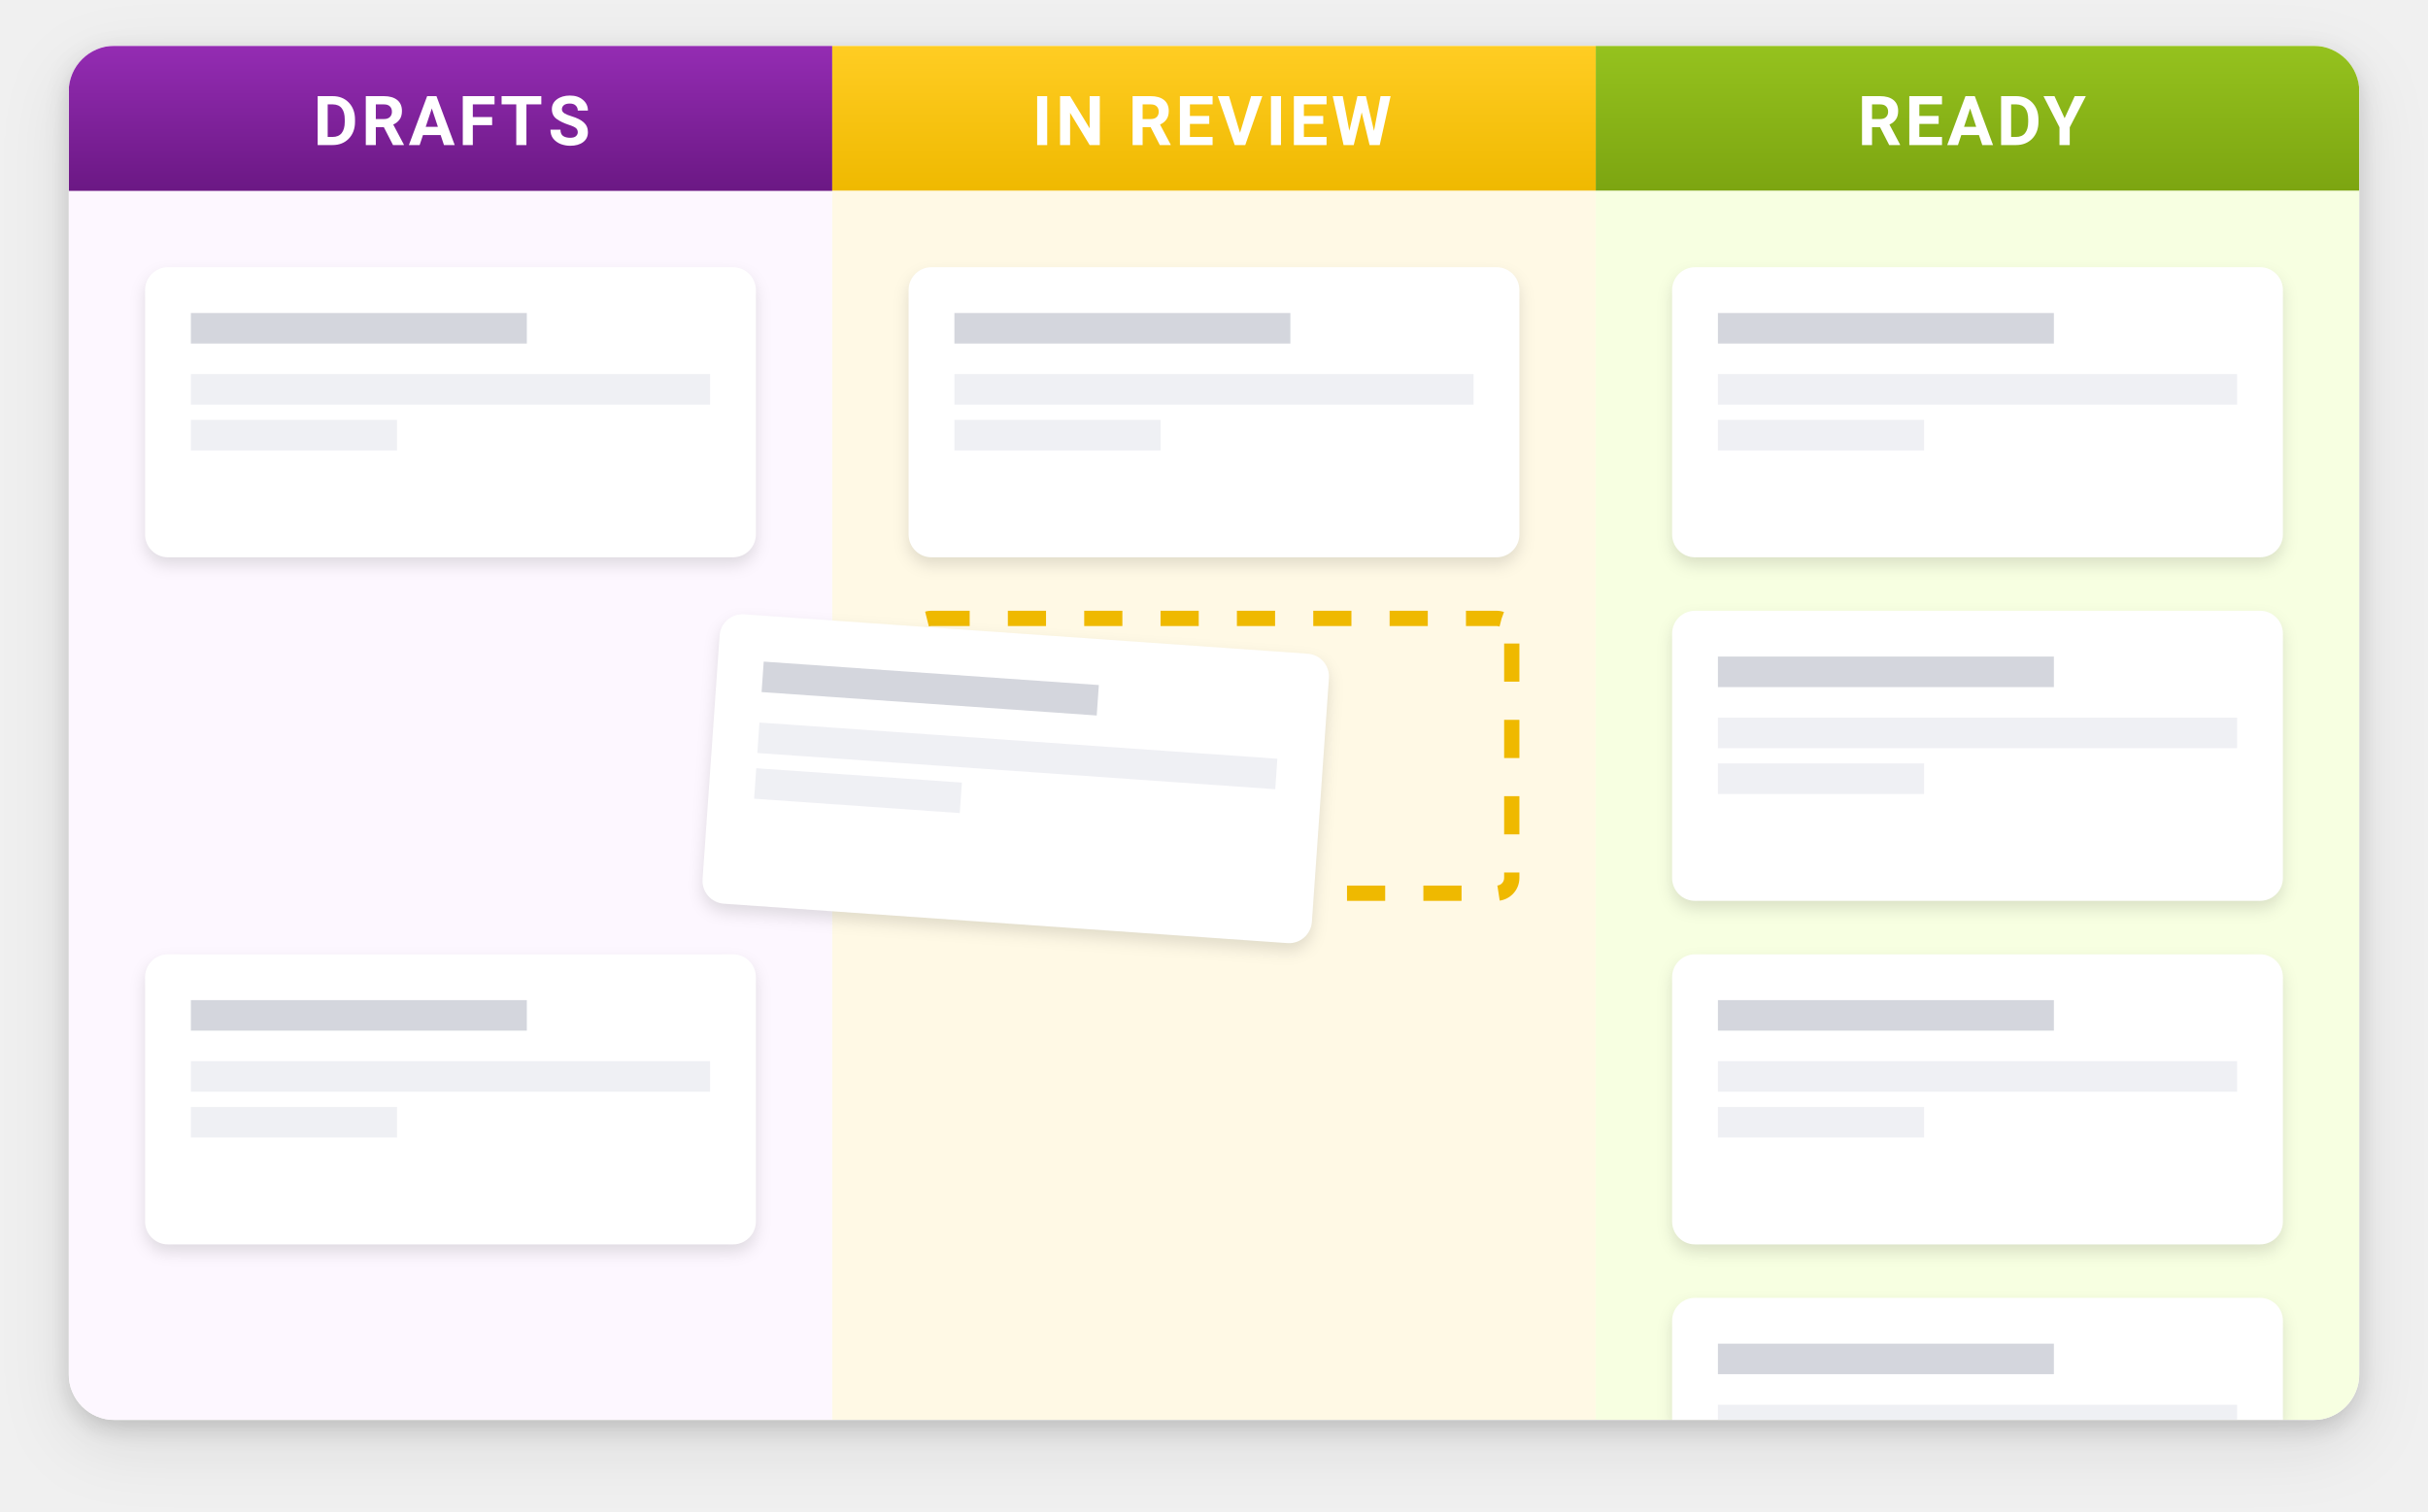
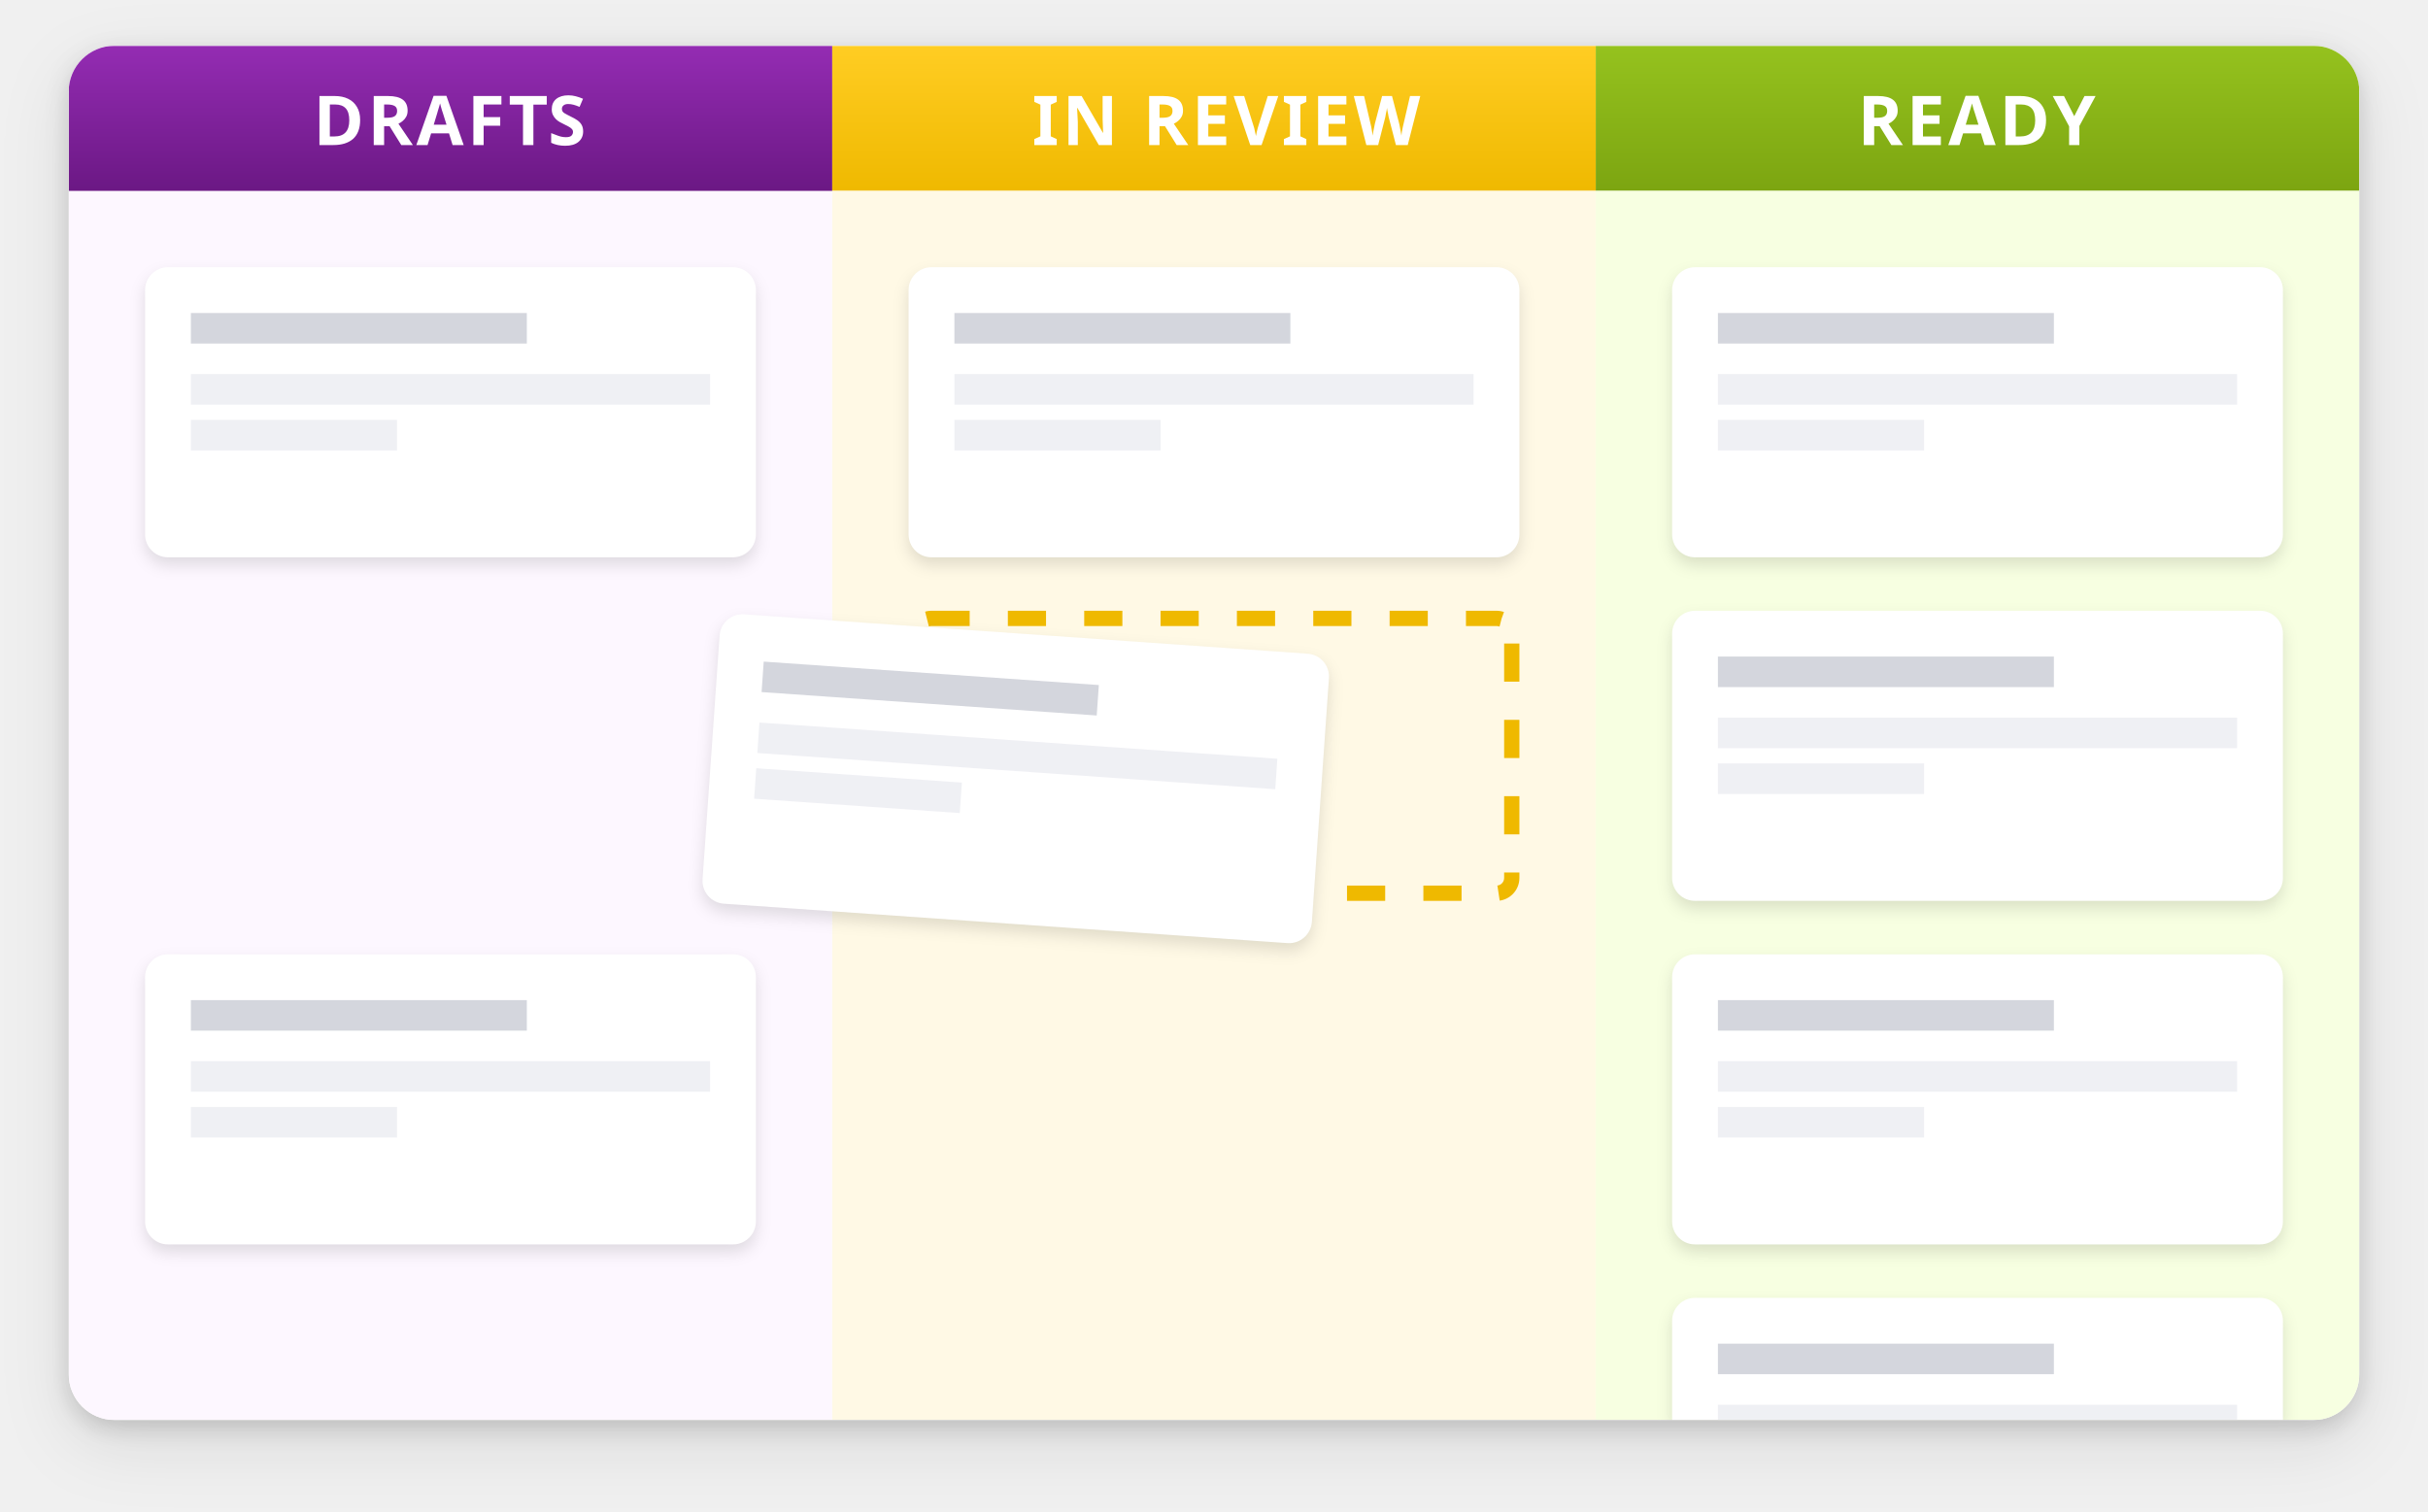
<svg xmlns="http://www.w3.org/2000/svg" xmlns:xlink="http://www.w3.org/1999/xlink" width="318" height="198" viewBox="0 0 318 198">
  <defs>
    <rect id="b" width="300" height="180" rx="6" />
    <filter x="-6%" y="-7.8%" width="112%" filterUnits="objectBoundingBox" id="c">
      <feOffset dy="1" in="SourceAlpha" result="shadowOffsetOuter1" />
      <feGaussianBlur stdDeviation="1.5" in="shadowOffsetOuter1" result="shadowBlurOuter1" />
      <feColorMatrix values="0 0 0 0 0 0 0 0 0 0 0 0 0 0 0 0 0 0 0.148 0" in="shadowBlurOuter1" result="shadowMatrixOuter1" />
      <feOffset dy="3" in="SourceAlpha" result="shadowOffsetOuter2" />
      <feGaussianBlur stdDeviation="4.5" in="shadowOffsetOuter2" result="shadowBlurOuter2" />
      <feColorMatrix values="0 0 0 0 0 0 0 0 0 0 0 0 0 0 0 0 0 0 0.097 0" in="shadowBlurOuter2" result="shadowMatrixOuter2" />
      <feMerge>
        <feMergeNode in="shadowMatrixOuter1" />
        <feMergeNode in="shadowMatrixOuter2" />
      </feMerge>
    </filter>
    <linearGradient x1="50%" y1="0%" x2="50%" y2="100%" id="e">
      <stop stop-color="#942CB3" offset="0%" />
      <stop stop-color="#6B1884" offset="100%" />
    </linearGradient>
    <rect id="g" x="10" y="29" width="80" height="38" rx="3" />
    <filter x="-4.4%" y="-6.6%" width="108.8%" height="118.4%" filterUnits="objectBoundingBox" id="f">
      <feOffset dy="1" in="SourceAlpha" result="shadowOffsetOuter1" />
      <feGaussianBlur stdDeviation="1" in="shadowOffsetOuter1" result="shadowBlurOuter1" />
      <feColorMatrix values="0 0 0 0 0 0 0 0 0 0 0 0 0 0 0 0 0 0 0.12 0" in="shadowBlurOuter1" />
    </filter>
    <rect id="i" x="10" y="119" width="80" height="38" rx="3" />
    <filter x="-4.4%" y="-6.6%" width="108.8%" height="118.4%" filterUnits="objectBoundingBox" id="h">
      <feOffset dy="1" in="SourceAlpha" result="shadowOffsetOuter1" />
      <feGaussianBlur stdDeviation="1" in="shadowOffsetOuter1" result="shadowBlurOuter1" />
      <feColorMatrix values="0 0 0 0 0 0 0 0 0 0 0 0 0 0 0 0 0 0 0.12 0" in="shadowBlurOuter1" />
    </filter>
    <linearGradient x1="50%" y1="0%" x2="50%" y2="100%" id="j">
      <stop stop-color="#FFCD23" offset="0%" />
      <stop stop-color="#EFB900" offset="100%" />
    </linearGradient>
    <rect id="l" x="110" y="29" width="80" height="38" rx="3" />
    <filter x="-4.4%" y="-6.6%" width="108.8%" height="118.4%" filterUnits="objectBoundingBox" id="k">
      <feOffset dy="1" in="SourceAlpha" result="shadowOffsetOuter1" />
      <feGaussianBlur stdDeviation="1" in="shadowOffsetOuter1" result="shadowBlurOuter1" />
      <feColorMatrix values="0 0 0 0 0 0 0 0 0 0 0 0 0 0 0 0 0 0 0.12 0" in="shadowBlurOuter1" />
    </filter>
    <rect id="a" x="110" y="74" width="80" height="38" rx="3" />
    <mask id="m" x="0" y="0" width="80" height="38" fill="#fff">
      <use xlink:href="#a" />
    </mask>
    <path d="M88.45 74.466l73.82 5.162c1.653.116 2.899 1.549 2.783 3.202l-2.232 31.922c-.116 1.653-1.549 2.899-3.202 2.783l-73.82-5.162c-1.653-.116-2.899-1.549-2.783-3.202l2.232-31.922c.116-1.653 1.549-2.899 3.202-2.783z" id="o" />
    <filter x="-4.3%" y="-5.8%" width="108.5%" height="116.2%" filterUnits="objectBoundingBox" id="n">
      <feOffset dy="1" in="SourceAlpha" result="shadowOffsetOuter1" />
      <feGaussianBlur stdDeviation="1" in="shadowOffsetOuter1" result="shadowBlurOuter1" />
      <feColorMatrix values="0 0 0 0 0 0 0 0 0 0 0 0 0 0 0 0 0 0 0.12 0" in="shadowBlurOuter1" />
    </filter>
    <linearGradient x1="50%" y1="0%" x2="50%" y2="100%" id="p">
      <stop stop-color="#95C21E" offset="0%" />
      <stop stop-color="#7CA511" offset="100%" />
    </linearGradient>
    <rect id="r" x="210" y="29" width="80" height="38" rx="3" />
    <filter x="-4.4%" y="-6.6%" width="108.8%" height="118.4%" filterUnits="objectBoundingBox" id="q">
      <feOffset dy="1" in="SourceAlpha" result="shadowOffsetOuter1" />
      <feGaussianBlur stdDeviation="1" in="shadowOffsetOuter1" result="shadowBlurOuter1" />
      <feColorMatrix values="0 0 0 0 0 0 0 0 0 0 0 0 0 0 0 0 0 0 0.12 0" in="shadowBlurOuter1" />
    </filter>
    <rect id="t" x="210" y="74" width="80" height="38" rx="3" />
    <filter x="-4.4%" y="-6.6%" width="108.8%" height="118.4%" filterUnits="objectBoundingBox" id="s">
      <feOffset dy="1" in="SourceAlpha" result="shadowOffsetOuter1" />
      <feGaussianBlur stdDeviation="1" in="shadowOffsetOuter1" result="shadowBlurOuter1" />
      <feColorMatrix values="0 0 0 0 0 0 0 0 0 0 0 0 0 0 0 0 0 0 0.12 0" in="shadowBlurOuter1" />
    </filter>
    <rect id="v" x="210" y="119" width="80" height="38" rx="3" />
    <filter x="-4.4%" y="-6.6%" width="108.8%" height="118.4%" filterUnits="objectBoundingBox" id="u">
      <feOffset dy="1" in="SourceAlpha" result="shadowOffsetOuter1" />
      <feGaussianBlur stdDeviation="1" in="shadowOffsetOuter1" result="shadowBlurOuter1" />
      <feColorMatrix values="0 0 0 0 0 0 0 0 0 0 0 0 0 0 0 0 0 0 0.12 0" in="shadowBlurOuter1" />
    </filter>
    <path d="M213 164h74c1.657 0 3 1.343 3 3v13h-80v-13c0-1.657 1.343-3 3-3z" id="x" />
    <filter x="-4.4%" y="-15.6%" width="108.8%" height="143.8%" filterUnits="objectBoundingBox" id="w">
      <feOffset dy="1" in="SourceAlpha" result="shadowOffsetOuter1" />
      <feGaussianBlur stdDeviation="1" in="shadowOffsetOuter1" result="shadowBlurOuter1" />
      <feColorMatrix values="0 0 0 0 0 0 0 0 0 0 0 0 0 0 0 0 0 0 0.12 0" in="shadowBlurOuter1" />
    </filter>
  </defs>
  <g transform="translate(9 6)" fill="none" fill-rule="evenodd">
    <mask id="d" fill="#fff">
      <use xlink:href="#b" />
    </mask>
    <use fill="#000" filter="url(#c)" xlink:href="#b" />
    <use fill="#FFF" xlink:href="#b" />
    <path fill="#FDF7FF" mask="url(#d)" d="M0 0h100v180H0z" />
    <path fill="url(#e)" mask="url(#d)" d="M0 0h100v19H0z" />
-     <text mask="url(#d)" font-family="Roboto-Black, Roboto" font-size="9" font-weight="700" letter-spacing=".45" fill="#FFF">
+     <text mask="url(#d)" font-family="Montserrat" font-size="9" font-weight="700" letter-spacing=".45" fill="#FFF">
      <tspan x="32.029" y="13">DRAFT</tspan>
      <tspan x="62.782" y="13" letter-spacing=".506">S</tspan>
    </text>
    <g mask="url(#d)">
      <use fill="#000" filter="url(#f)" xlink:href="#g" />
      <use fill="#FFF" xlink:href="#g" />
    </g>
    <path fill="#D4D6DD" mask="url(#d)" d="M16 35h44v4H16z" />
    <path fill="#EFF0F4" mask="url(#d)" d="M16 43h68v4H16zm0 6h27v4H16z" />
    <g mask="url(#d)">
      <use fill="#000" filter="url(#h)" xlink:href="#i" />
      <use fill="#FFF" xlink:href="#i" />
    </g>
    <path fill="#D4D6DD" mask="url(#d)" d="M16 125h44v4H16z" />
    <path fill="#EFF0F4" mask="url(#d)" d="M16 133h68v4H16zm0 6h27v4H16z" />
    <path fill="url(#j)" mask="url(#d)" d="M100 0h100v19H100z" />
-     <text mask="url(#d)" font-family="Roboto-Black, Roboto" font-size="9" font-weight="700" letter-spacing=".45" fill="#FFF">
+     <text mask="url(#d)" font-family="Montserrat" font-size="9" font-weight="700" letter-spacing=".45" fill="#FFF">
      <tspan x="126.185" y="13">IN REVIEW</tspan>
    </text>
    <path fill="#FFF9E5" mask="url(#d)" d="M100 19h100v161H100z" />
    <g mask="url(#d)">
      <use fill="#000" filter="url(#k)" xlink:href="#l" />
      <use fill="#FFF" xlink:href="#l" />
    </g>
    <path fill="#D4D6DD" mask="url(#d)" d="M116 35h44v4h-44z" />
    <path fill="#EFF0F4" mask="url(#d)" d="M116 43h68v4h-68zm0 6h27v4h-27z" />
    <g stroke-dasharray="5" mask="url(#d)" stroke="#EFB900" stroke-width="4">
      <use mask="url(#m)" xlink:href="#a" />
    </g>
    <g mask="url(#d)">
      <use fill="#000" filter="url(#n)" xlink:href="#o" />
      <use fill="#FFF" xlink:href="#o" />
    </g>
    <path fill="#D4D6DD" mask="url(#d)" d="M91.025 80.661l43.893 3.069-.279 3.99-43.893-3.069z" />
    <path fill="#EFF0F4" mask="url(#d)" d="M90.466 88.642l67.834 4.743-.279 3.99-67.834-4.744zm-.418 5.985l26.934 1.883-.279 3.99-26.934-1.883z" />
    <path fill="url(#p)" mask="url(#d)" d="M200 0h100v19H200z" />
-     <text mask="url(#d)" font-family="Roboto-Black, Roboto" font-size="9" font-weight="700" letter-spacing=".45" fill="#FFF">
+     <text mask="url(#d)" font-family="Montserrat" font-size="9" font-weight="700" letter-spacing=".45" fill="#FFF">
      <tspan x="234.293" y="13">READY</tspan>
    </text>
    <path fill="#F7FFE1" mask="url(#d)" d="M200 19h100v161H200z" />
    <g mask="url(#d)">
      <use fill="#000" filter="url(#q)" xlink:href="#r" />
      <use fill="#FFF" xlink:href="#r" />
    </g>
    <path fill="#D4D6DD" mask="url(#d)" d="M216 35h44v4h-44z" />
    <path fill="#EFF0F4" mask="url(#d)" d="M216 43h68v4h-68zm0 6h27v4h-27z" />
    <g mask="url(#d)">
      <use fill="#000" filter="url(#s)" xlink:href="#t" />
      <use fill="#FFF" xlink:href="#t" />
    </g>
    <path fill="#D4D6DD" mask="url(#d)" d="M216 80h44v4h-44z" />
    <path fill="#EFF0F4" mask="url(#d)" d="M216 88h68v4h-68zm0 6h27v4h-27z" />
    <g mask="url(#d)">
      <use fill="#000" filter="url(#u)" xlink:href="#v" />
      <use fill="#FFF" xlink:href="#v" />
    </g>
    <path fill="#D4D6DD" mask="url(#d)" d="M216 125h44v4h-44z" />
    <path fill="#EFF0F4" mask="url(#d)" d="M216 133h68v4h-68zm0 6h27v4h-27z" />
    <g mask="url(#d)">
      <use fill="#000" filter="url(#w)" xlink:href="#x" />
      <use fill="#FFF" xlink:href="#x" />
    </g>
    <path fill="#D4D6DD" mask="url(#d)" d="M216 170h44v4h-44z" />
    <path fill="#EFF0F4" mask="url(#d)" d="M216 178h68v2h-68z" />
  </g>
</svg>
